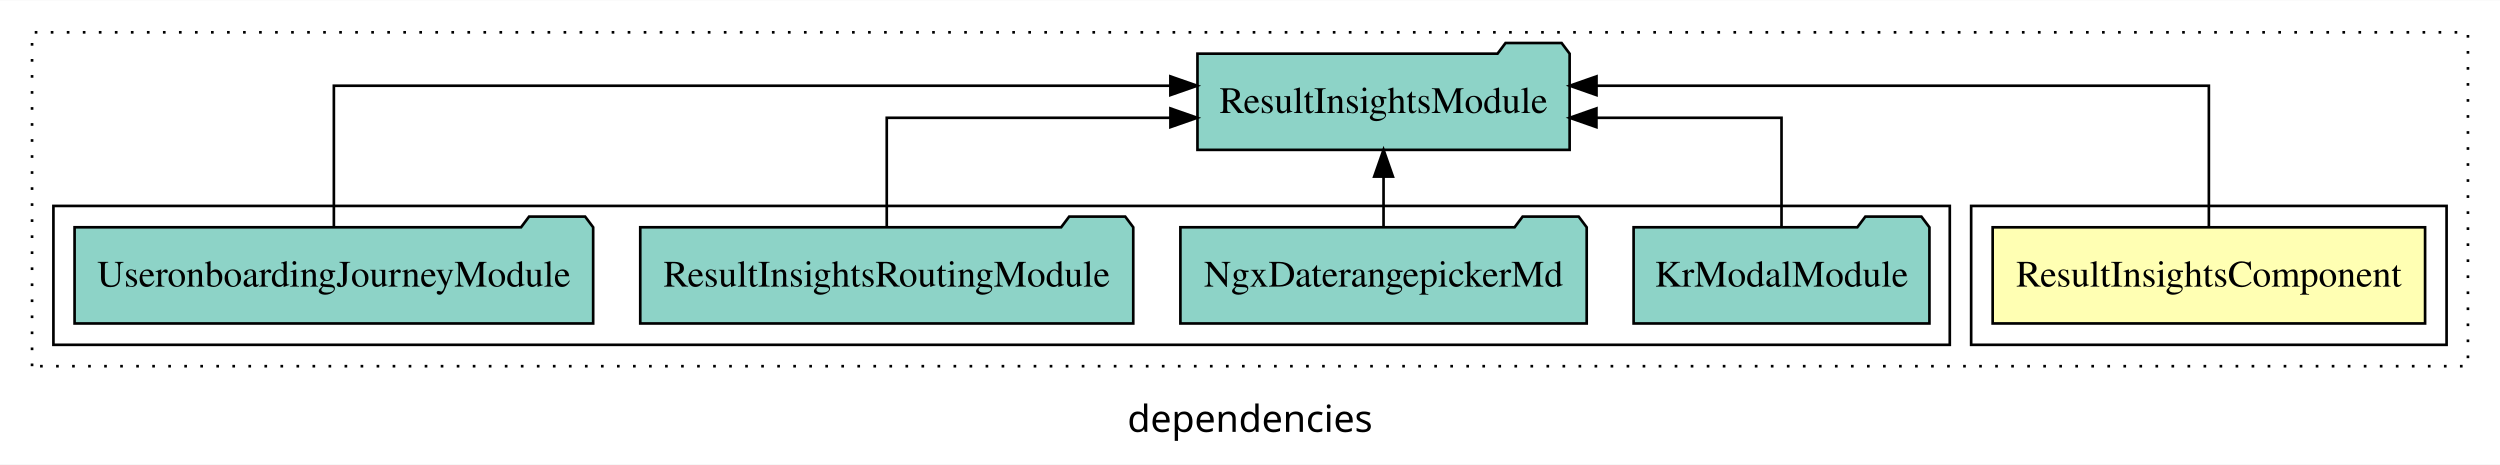
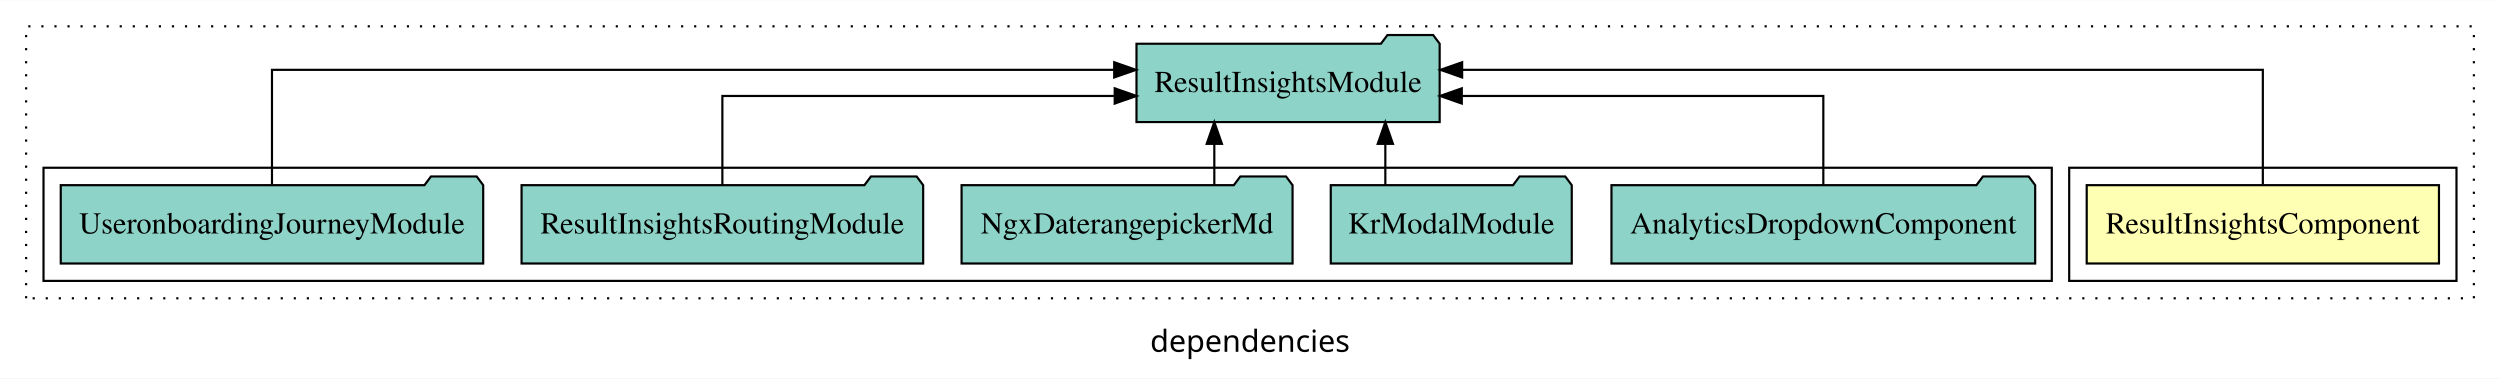
- <svg xmlns="http://www.w3.org/2000/svg" width="936pt" height="174pt" viewBox="0.00 0.00 936.00 173.80">
+ <svg xmlns="http://www.w3.org/2000/svg" width="1149pt" height="174pt" viewBox="0.00 0.00 1149.00 173.80">
  <g id="graph0" class="graph" transform="scale(1 1) rotate(0) translate(4 169.8)">
-     <polygon fill="white" stroke="transparent" points="-4,4 -4,-169.8 932,-169.8 932,4 -4,4" />
-     <text text-anchor="middle" x="464" y="-8.2" font-family="sans-serif" font-size="14.00">dependencies</text>
+     <polygon fill="white" stroke="transparent" points="-4,4 -4,-169.8 1145,-169.8 1145,4 -4,4" />
+     <text text-anchor="middle" x="570.5" y="-8.2" font-family="sans-serif" font-size="14.00">dependencies</text>
    <g id="clust1" class="cluster">
-       <polygon fill="none" stroke="black" stroke-dasharray="1,5" points="8,-32.8 8,-157.8 920,-157.8 920,-32.8 8,-32.8" />
+       <polygon fill="none" stroke="black" stroke-dasharray="1,5" points="8,-32.8 8,-157.8 1133,-157.8 1133,-32.8 8,-32.8" />
    </g>
    <g id="clust2" class="cluster">
-       <polygon fill="none" stroke="black" points="734,-40.8 734,-92.8 912,-92.8 912,-40.8 734,-40.8" />
+       <polygon fill="none" stroke="black" points="947,-40.8 947,-92.8 1125,-92.8 1125,-40.8 947,-40.8" />
    </g>
    <g id="clust4" class="cluster">
-       <polygon fill="none" stroke="black" points="16,-40.8 16,-92.8 726,-92.8 726,-40.8 16,-40.8" />
+       <polygon fill="none" stroke="black" points="16,-40.8 16,-92.8 939,-92.8 939,-40.8 16,-40.8" />
    </g>
    <g id="node1" class="node">
-       <polygon fill="#ffffb3" stroke="black" points="903.95,-84.8 742.05,-84.8 742.05,-48.8 903.95,-48.8 903.95,-84.8" />
-       <text text-anchor="middle" x="823" y="-62.6" font-family="Times,serif" font-size="14.00">ResultInsightsComponent</text>
+       <polygon fill="#ffffb3" stroke="black" points="1116.95,-84.8 955.05,-84.8 955.05,-48.8 1116.95,-48.8 1116.95,-84.8" />
+       <text text-anchor="middle" x="1036" y="-62.6" font-family="Times,serif" font-size="14.00">ResultInsightsComponent</text>
    </g>
    <g id="node2" class="node">
-       <polygon fill="#8dd3c7" stroke="black" points="583.67,-149.8 580.67,-153.8 559.67,-153.8 556.67,-149.8 444.33,-149.8 444.33,-113.8 583.67,-113.8 583.67,-149.8" />
-       <text text-anchor="middle" x="514" y="-127.6" font-family="Times,serif" font-size="14.00">ResultInsightsModule</text>
+       <polygon fill="#8dd3c7" stroke="black" points="657.67,-149.8 654.67,-153.8 633.67,-153.8 630.67,-149.8 518.33,-149.8 518.33,-113.8 657.67,-113.8 657.67,-149.8" />
+       <text text-anchor="middle" x="588" y="-127.6" font-family="Times,serif" font-size="14.00">ResultInsightsModule</text>
    </g>
    <g id="edge1" class="edge">
-       <path fill="none" stroke="black" d="M823,-85.08C823,-106.12 823,-137.8 823,-137.8 823,-137.8 593.73,-137.8 593.73,-137.8" />
-       <polygon fill="black" stroke="black" points="593.73,-134.3 583.73,-137.8 593.73,-141.3 593.73,-134.3" />
+       <path fill="none" stroke="black" d="M1036,-85.08C1036,-106.12 1036,-137.8 1036,-137.8 1036,-137.8 668,-137.8 668,-137.8" />
+       <polygon fill="black" stroke="black" points="668,-134.3 658,-137.8 668,-141.3 668,-134.3" />
    </g>
    <g id="node3" class="node">
+       <polygon fill="#8dd3c7" stroke="black" points="931.37,-84.8 928.37,-88.8 907.37,-88.8 904.37,-84.8 736.63,-84.8 736.63,-48.8 931.37,-48.8 931.37,-84.8" />
+       <text text-anchor="middle" x="834" y="-62.6" font-family="Times,serif" font-size="14.00">AnalyticsDropdownComponent</text>
+     </g>
+     <g id="edge2" class="edge">
+       <path fill="none" stroke="black" d="M834,-84.82C834,-102.17 834,-125.8 834,-125.8 834,-125.8 667.84,-125.8 667.84,-125.8" />
+       <polygon fill="black" stroke="black" points="667.84,-122.3 657.84,-125.8 667.84,-129.3 667.84,-122.3" />
+     </g>
+     <g id="node4" class="node">
      <polygon fill="#8dd3c7" stroke="black" points="718.38,-84.8 715.38,-88.8 694.38,-88.8 691.38,-84.8 607.62,-84.8 607.62,-48.8 718.38,-48.8 718.38,-84.8" />
      <text text-anchor="middle" x="663" y="-62.6" font-family="Times,serif" font-size="14.00">KrModalModule</text>
    </g>
-     <g id="edge2" class="edge">
-       <path fill="none" stroke="black" d="M663,-84.82C663,-102.17 663,-125.8 663,-125.8 663,-125.8 593.7,-125.8 593.7,-125.8" />
-       <polygon fill="black" stroke="black" points="593.7,-122.3 583.7,-125.8 593.7,-129.3 593.7,-122.3" />
+     <g id="edge3" class="edge">
+       <path fill="none" stroke="black" d="M632.7,-84.91C632.7,-84.91 632.7,-103.79 632.7,-103.79" />
+       <polygon fill="black" stroke="black" points="629.2,-103.79 632.7,-113.79 636.2,-103.79 629.2,-103.79" />
    </g>
-     <g id="node4" class="node">
+     <g id="node5" class="node">
      <polygon fill="#8dd3c7" stroke="black" points="590.06,-84.8 587.06,-88.8 566.06,-88.8 563.06,-84.8 437.94,-84.8 437.94,-48.8 590.06,-48.8 590.06,-84.8" />
      <text text-anchor="middle" x="514" y="-62.6" font-family="Times,serif" font-size="14.00">NgxDaterangepickerMd</text>
    </g>
-     <g id="edge3" class="edge">
-       <path fill="none" stroke="black" d="M514,-84.91C514,-84.91 514,-103.79 514,-103.79" />
-       <polygon fill="black" stroke="black" points="510.5,-103.79 514,-113.79 517.5,-103.79 510.5,-103.79" />
+     <g id="edge4" class="edge">
+       <path fill="none" stroke="black" d="M554.1,-84.91C554.1,-84.91 554.1,-103.79 554.1,-103.79" />
+       <polygon fill="black" stroke="black" points="550.6,-103.79 554.1,-113.79 557.6,-103.79 550.6,-103.79" />
    </g>
-     <g id="node5" class="node">
+     <g id="node6" class="node">
      <polygon fill="#8dd3c7" stroke="black" points="420.29,-84.8 417.29,-88.8 396.29,-88.8 393.29,-84.8 235.71,-84.8 235.71,-48.8 420.29,-48.8 420.29,-84.8" />
      <text text-anchor="middle" x="328" y="-62.6" font-family="Times,serif" font-size="14.00">ResultInsightsRoutingModule</text>
    </g>
-     <g id="edge4" class="edge">
-       <path fill="none" stroke="black" d="M328,-84.82C328,-102.17 328,-125.8 328,-125.8 328,-125.8 434.21,-125.8 434.21,-125.8" />
-       <polygon fill="black" stroke="black" points="434.21,-129.3 444.21,-125.8 434.21,-122.3 434.21,-129.3" />
+     <g id="edge5" class="edge">
+       <path fill="none" stroke="black" d="M328,-84.82C328,-102.17 328,-125.8 328,-125.8 328,-125.8 508.32,-125.8 508.32,-125.8" />
+       <polygon fill="black" stroke="black" points="508.32,-129.3 518.32,-125.8 508.32,-122.3 508.32,-129.3" />
    </g>
-     <g id="node6" class="node">
+     <g id="node7" class="node">
      <polygon fill="#8dd3c7" stroke="black" points="218.08,-84.8 215.08,-88.8 194.08,-88.8 191.08,-84.8 23.92,-84.8 23.92,-48.8 218.08,-48.8 218.08,-84.8" />
      <text text-anchor="middle" x="121" y="-62.6" font-family="Times,serif" font-size="14.00">UseronboardingJourneyModule</text>
    </g>
-     <g id="edge5" class="edge">
-       <path fill="none" stroke="black" d="M121,-85.08C121,-106.12 121,-137.8 121,-137.8 121,-137.8 434.19,-137.8 434.19,-137.8" />
-       <polygon fill="black" stroke="black" points="434.19,-141.3 444.19,-137.8 434.19,-134.3 434.19,-141.3" />
+     <g id="edge6" class="edge">
+       <path fill="none" stroke="black" d="M121,-85.08C121,-106.12 121,-137.8 121,-137.8 121,-137.8 508.09,-137.8 508.09,-137.8" />
+       <polygon fill="black" stroke="black" points="508.09,-141.3 518.09,-137.8 508.09,-134.3 508.09,-141.3" />
    </g>
  </g>
</svg>
